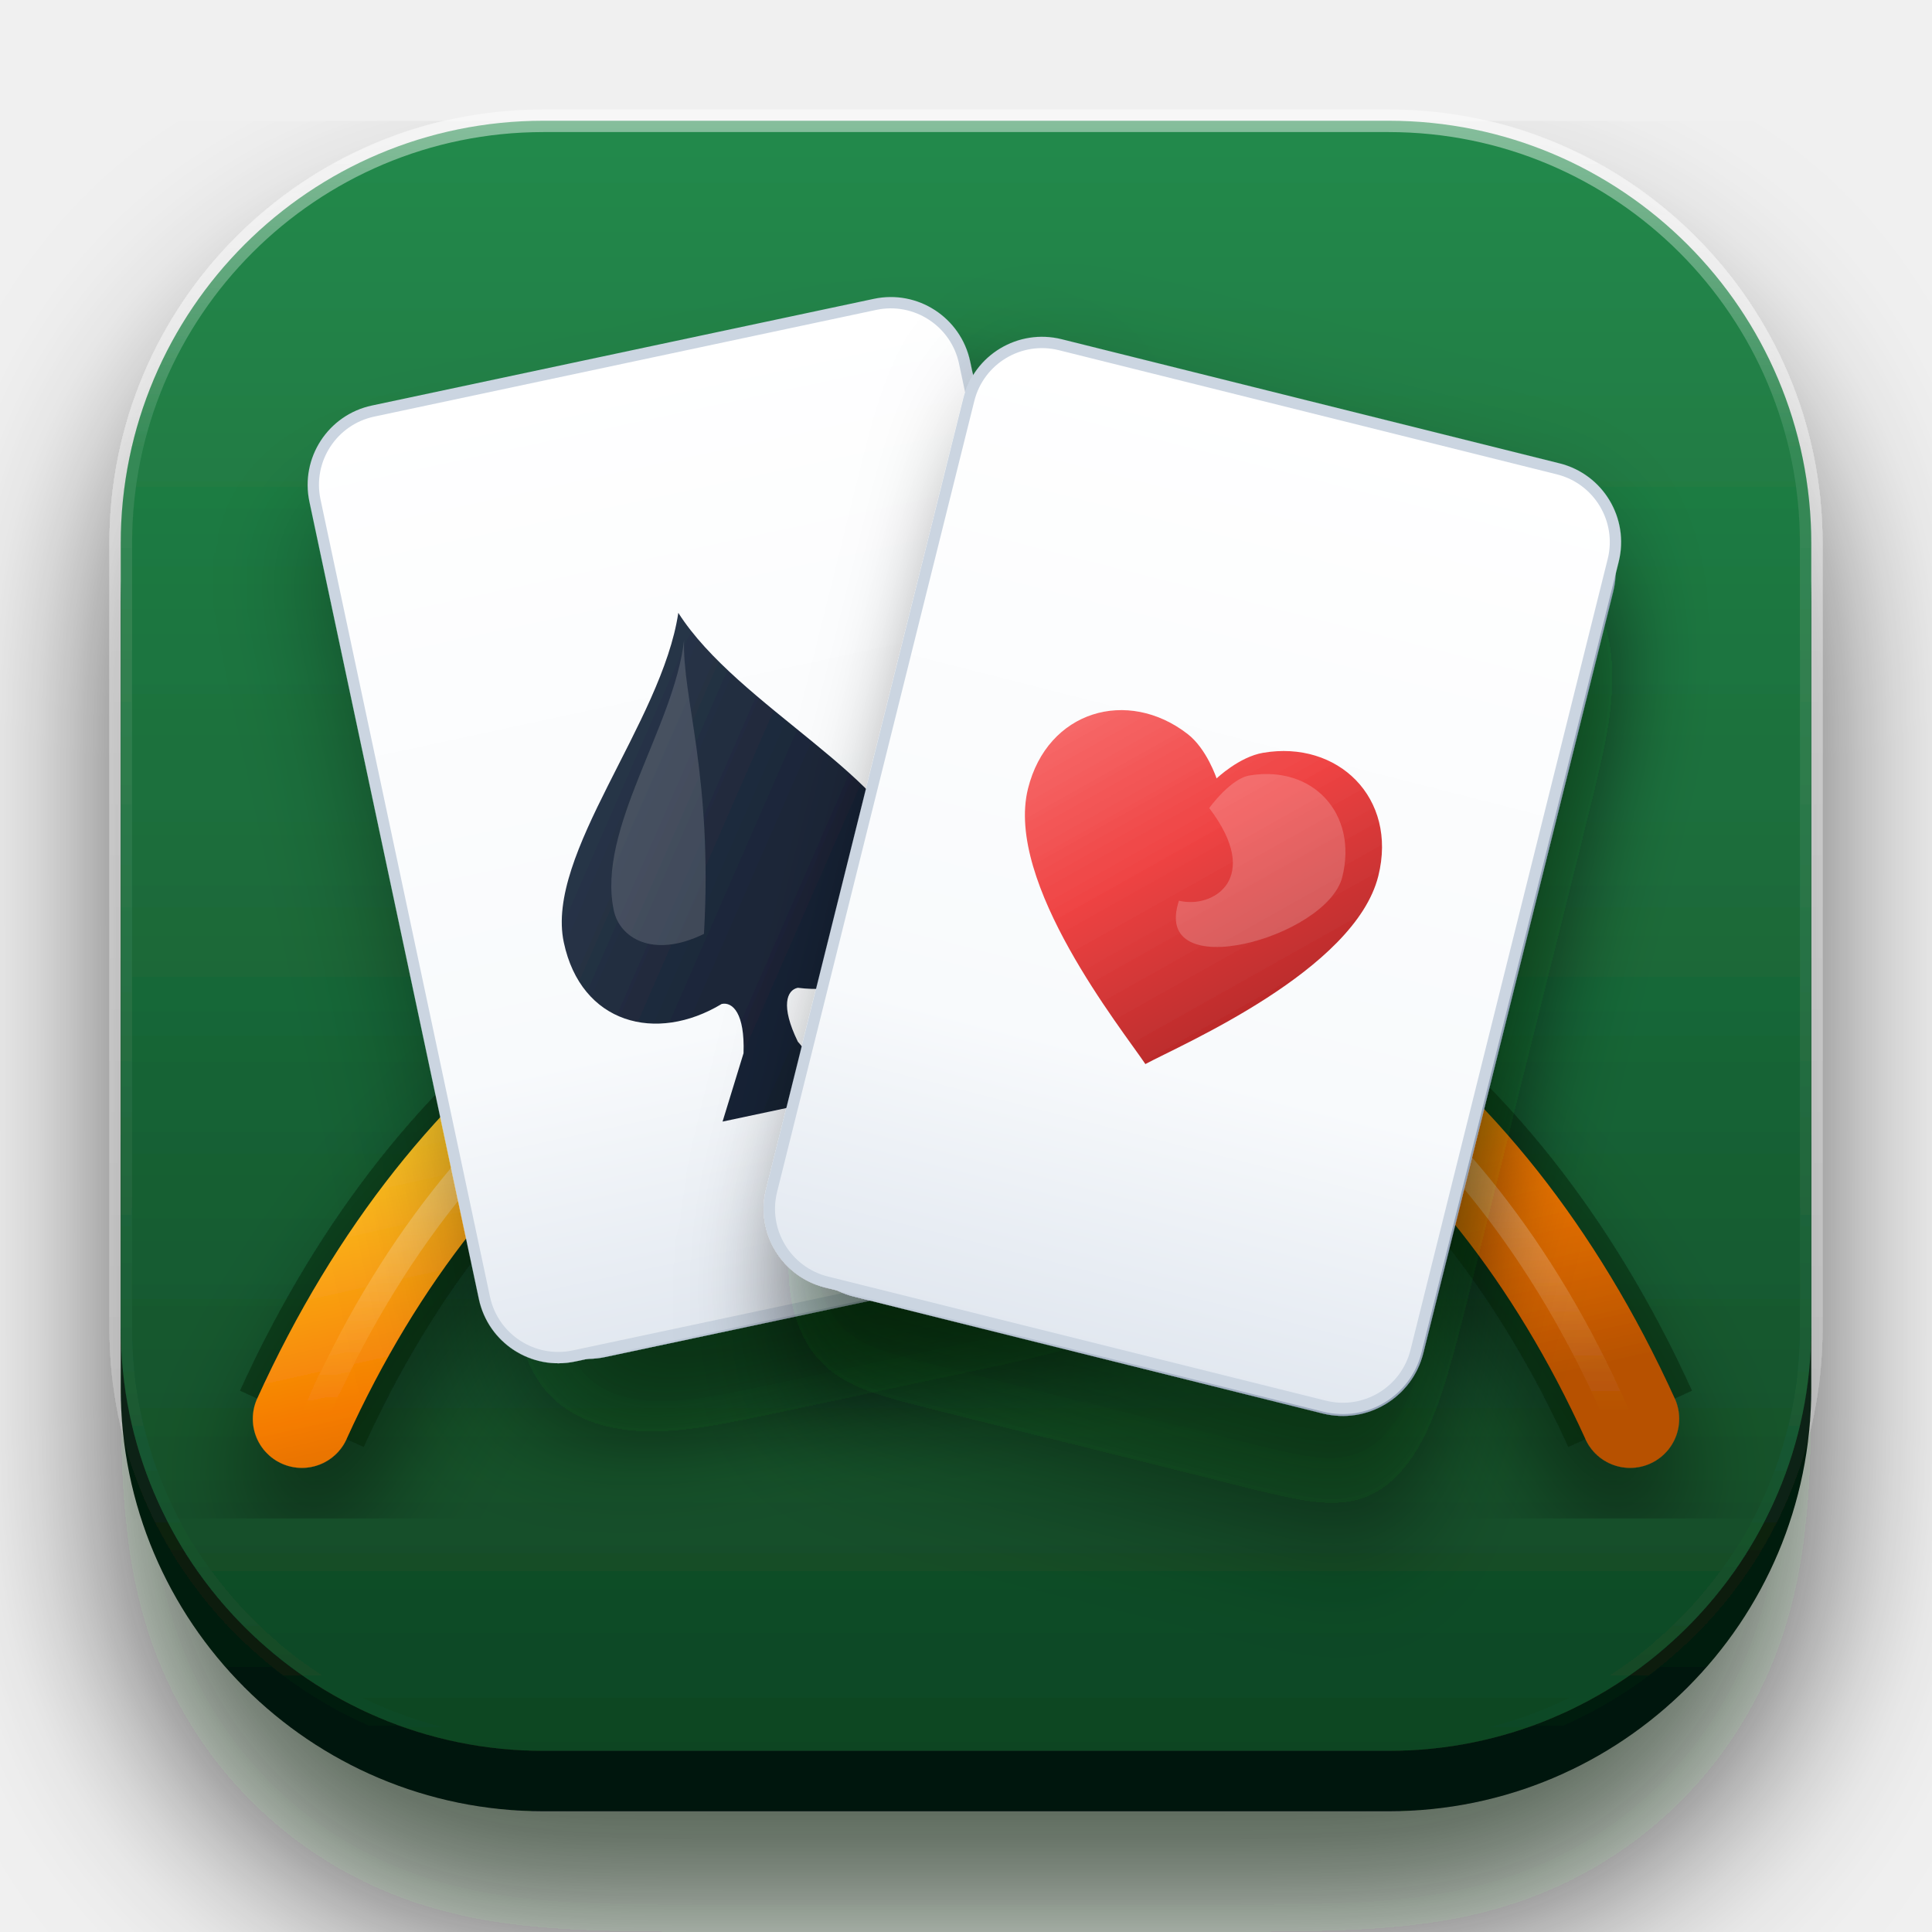
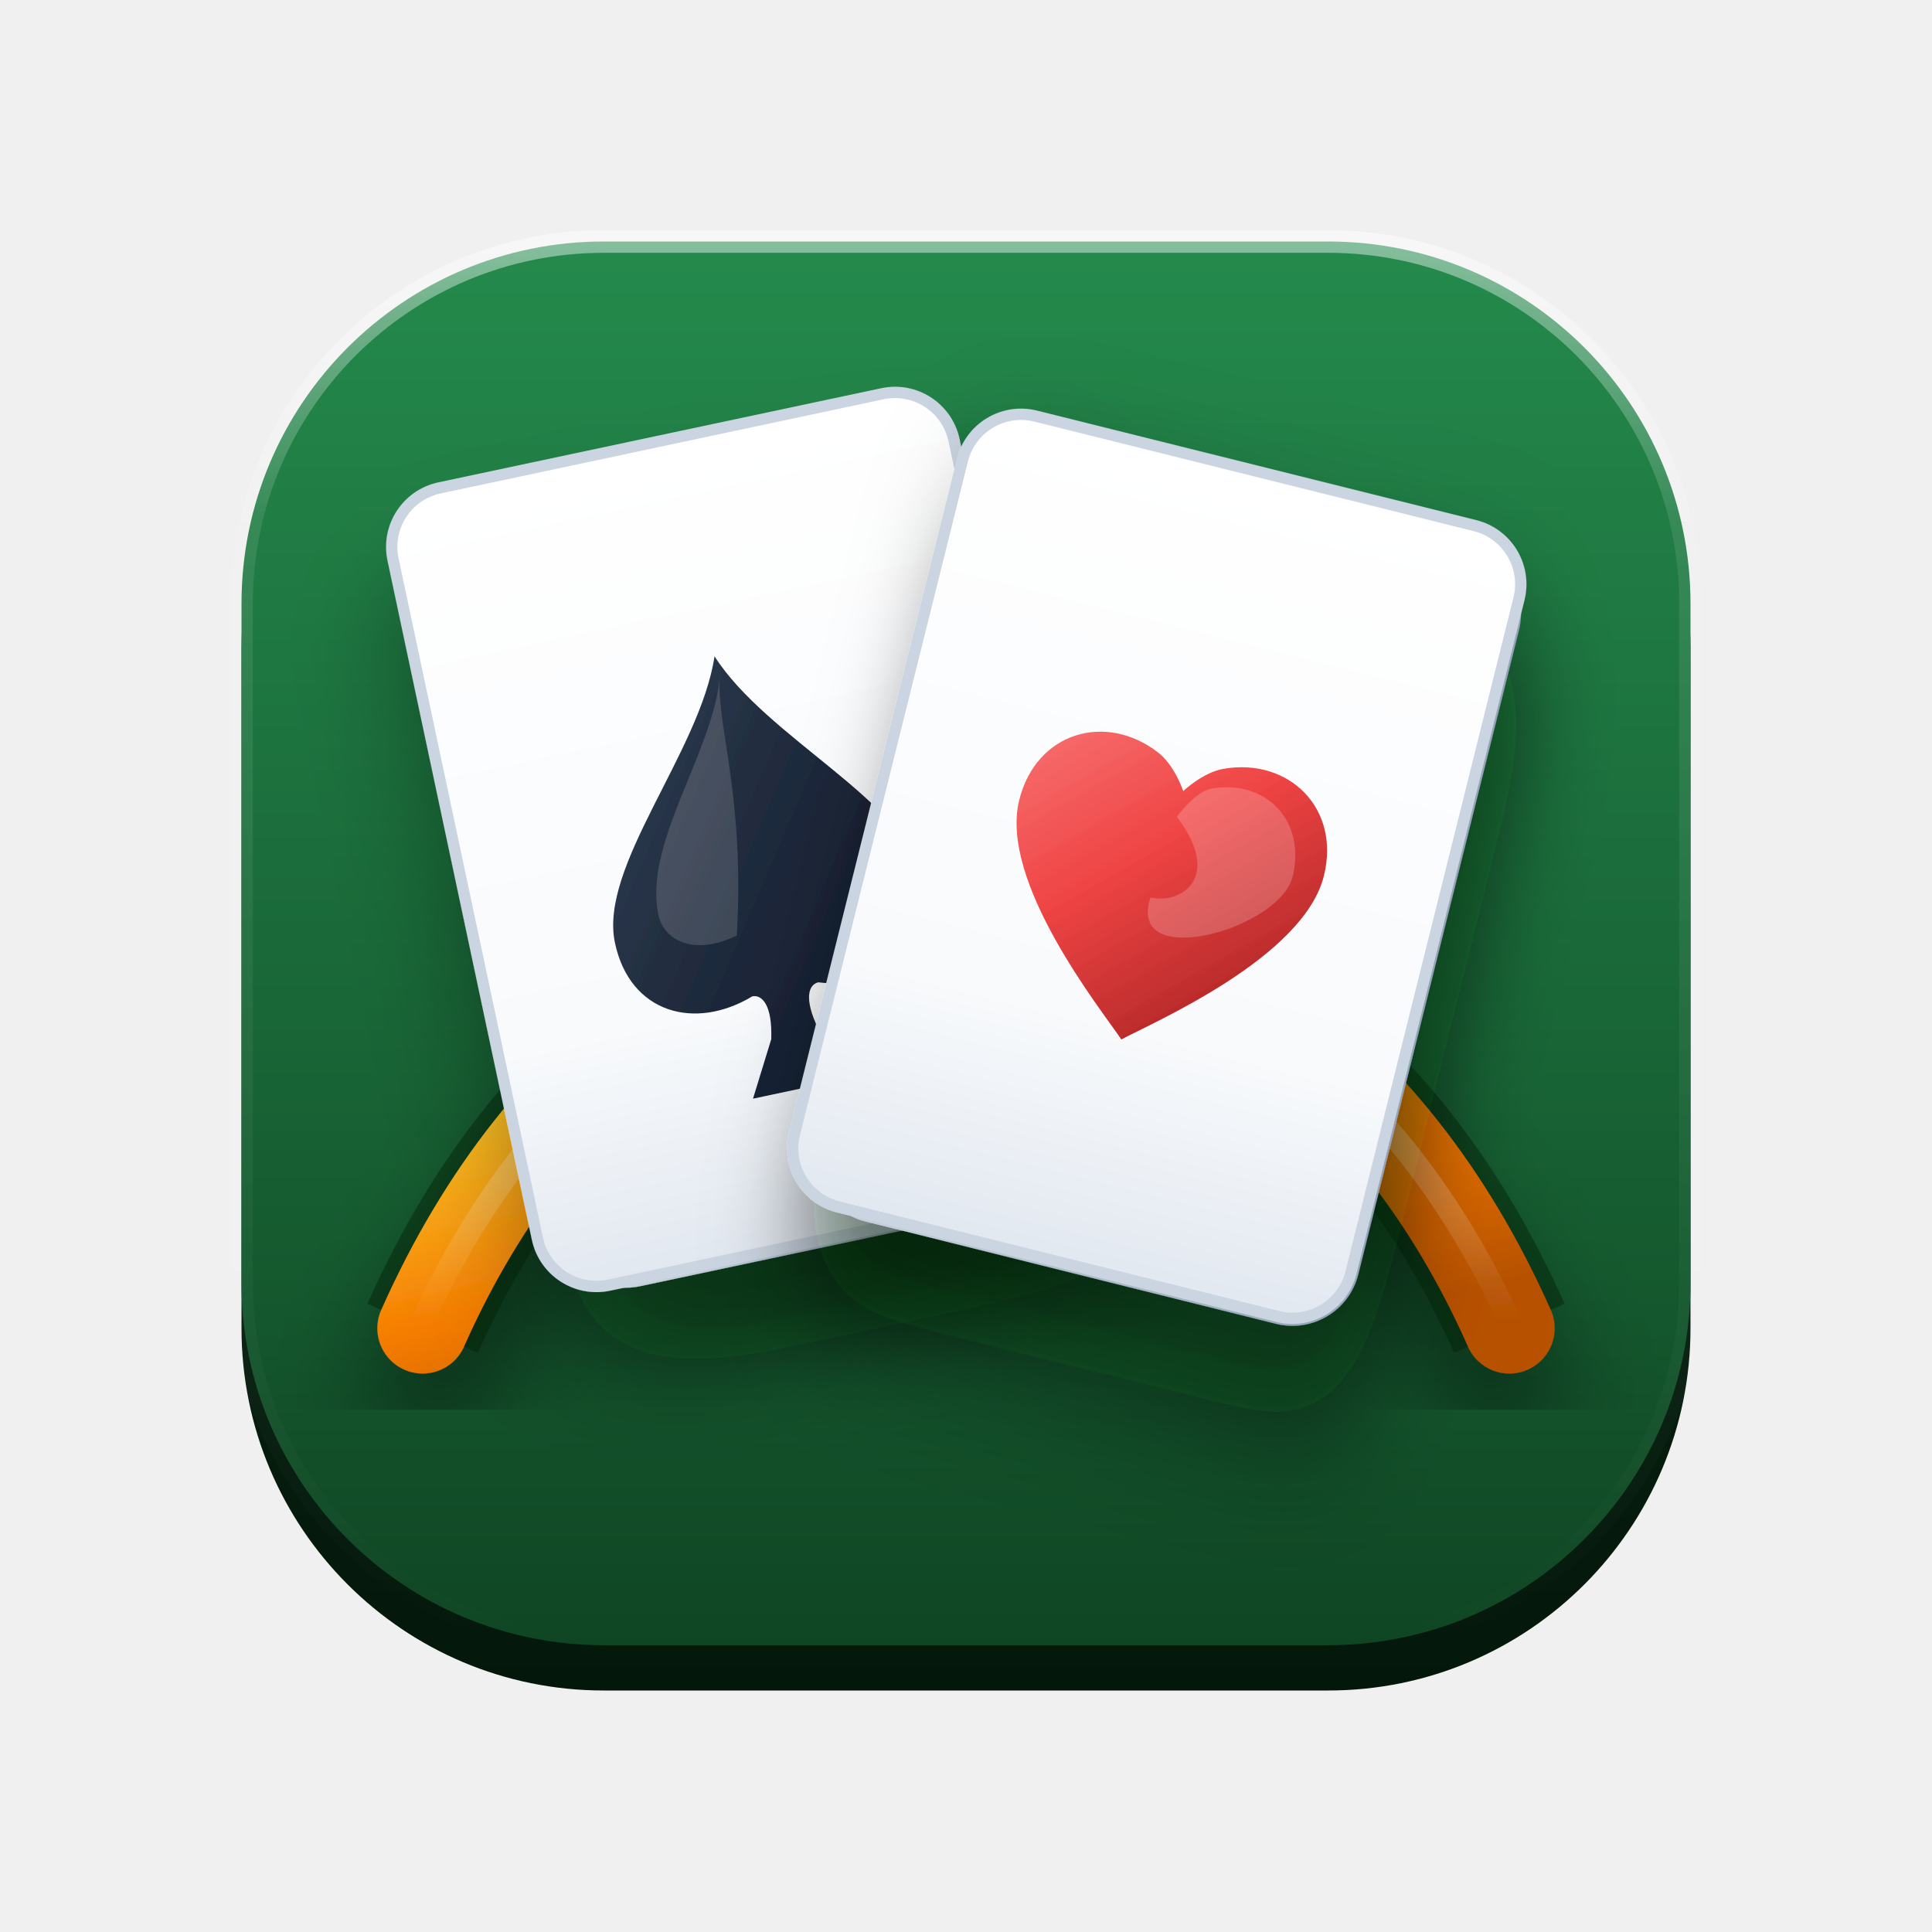
<svg xmlns="http://www.w3.org/2000/svg" width="128" height="128" viewBox="0 0 128 128" version="1.1">
  <defs>
    <linearGradient id="tileSurface" x1="0%" y1="0%" x2="0%" y2="100%">
      <stop offset="0%" stop-color="#248a4c" />
      <stop offset="60%" stop-color="#186335" />
      <stop offset="100%" stop-color="#0f4523" />
    </linearGradient>
    <linearGradient id="tileBevel" x1="0%" y1="0%" x2="0%" y2="100%">
      <stop offset="0%" stop-color="#0b3319" />
      <stop offset="100%" stop-color="#04170b" />
    </linearGradient>
    <linearGradient id="topHighlightRim" x1="0%" y1="0%" x2="0%" y2="100%">
      <stop offset="0%" stop-color="#ffffff" stop-opacity="0.45" />
      <stop offset="20%" stop-color="#ffffff" stop-opacity="0.10" />
      <stop offset="100%" stop-color="#ffffff" stop-opacity="0.0" />
    </linearGradient>
    <linearGradient id="gold3D" x1="20%" y1="0%" x2="80%" y2="100%">
      <stop offset="0%" stop-color="#fff3b0" />
      <stop offset="25%" stop-color="#ffca28" />
      <stop offset="65%" stop-color="#f57c00" />
      <stop offset="100%" stop-color="#b75100" />
    </linearGradient>
    <linearGradient id="goldSpecular" x1="0%" y1="0%" x2="0%" y2="100%">
      <stop offset="0%" stop-color="#ffffff" stop-opacity="0.6" />
      <stop offset="100%" stop-color="#ffffff" stop-opacity="0.0" />
    </linearGradient>
    <linearGradient id="cardFront" x1="0%" y1="0%" x2="0%" y2="100%">
      <stop offset="0%" stop-color="#ffffff" />
      <stop offset="70%" stop-color="#f8fafc" />
      <stop offset="100%" stop-color="#e2e8f0" />
    </linearGradient>
    <linearGradient id="cardThickness" x1="0%" y1="0%" x2="100%" y2="0%">
      <stop offset="0%" stop-color="#cbd5e1" />
      <stop offset="100%" stop-color="#94a3b8" />
    </linearGradient>
    <linearGradient id="spadeGrad" x1="0%" y1="0%" x2="100%" y2="100%">
      <stop offset="0%" stop-color="#334155" />
      <stop offset="50%" stop-color="#1e293b" />
      <stop offset="100%" stop-color="#0f172a" />
    </linearGradient>
    <linearGradient id="heartGrad" x1="0%" y1="0%" x2="100%" y2="100%">
      <stop offset="0%" stop-color="#f87171" />
      <stop offset="40%" stop-color="#ef4444" />
      <stop offset="100%" stop-color="#991b1b" />
    </linearGradient>
-     <filter id="tileAmbientShadow" x="-20%" y="-20%" width="140%" height="140%">
-       <feDropShadow dx="0" dy="8" stdDeviation="6" flood-color="#020b05" flood-opacity="0.65" />
-     </filter>
    <filter id="cardShadow3D" x="-30%" y="-30%" width="160%" height="160%">
      <feDropShadow dx="2" dy="6" stdDeviation="4" flood-color="#031207" flood-opacity="0.55" />
    </filter>
    <filter id="archShadow3D" x="-20%" y="-20%" width="140%" height="140%">
      <feDropShadow dx="0" dy="5" stdDeviation="3.5" flood-color="#000000" flood-opacity="0.5" />
    </filter>
    <g id="spade3D">
      <path d="M 0,-16 C -2.8,-8.5 -13,-1 -13,5.5 C -13,11.5 -8,14 -2.8,12.2 C -2,12.2 -1.3,13.2 -2,16 L -4.5,20.5 L 4.5,20.5 L 2,16 C 1.3,13.2 2,12.2 2.8,12.2 C 8,14 13,11.5 13,5.5 C 13,-1 2.8,-8.5 0,-16 Z" fill="url(#spadeGrad)" />
      <path d="M 0,-14 C -2,-8 -9,-2 -9,4 C -9,6 -7,8 -3,7 C 0,-4 -1,-10 0,-14 Z" fill="#ffffff" opacity="0.15" />
    </g>
    <g id="heart3D">
      <path d="M 0,14 C -2.2,12 -13,3.8 -13,-3.2 C -13,-9 -7.8,-12 -2.8,-9.8 C -1.2,-9.1 0,-7.2 0,-7.2 C 0,-7.2 1.2,-9.1 2.8,-9.8 C 7.8,-12 13,-9 13,-3.2 C 13,3.8 2.2,12 0,14 Z" fill="url(#heartGrad)" />
      <path d="M 0,-5 C 0,-5 1,-7.5 2.3,-8 C 6.5,-9.8 10.5,-7.2 10.5,-2.5 C 10.5,2 -1,8.5 -0.5,2 C 2,2 5,-1 0,-5 Z" fill="#ffffff" opacity="0.2" />
    </g>
+     <clipPath id="tileClip">
+       <rect x="16" y="16" width="96" height="96" rx="24" ry="24" />
+     </clipPath>
  </defs>
-   <g filter="url(#tileAmbientShadow)">
-     <rect x="8" y="12" width="112" height="108" rx="28" ry="28" fill="url(#tileBevel)" />
-     <rect x="8" y="8" width="112" height="108" rx="28" ry="28" fill="url(#tileSurface)" />
-     <rect x="8" y="8" width="112" height="108" rx="28" ry="28" fill="none" stroke="url(#topHighlightRim)" stroke-width="1.5" />
+   <g>
+     <rect x="16" y="19" width="96" height="93" rx="24" ry="24" fill="url(#tileBevel)" />
+     <rect x="16" y="16" width="96" height="93" rx="24" ry="24" fill="url(#tileSurface)" />
+     <rect x="16" y="16" width="96" height="93" rx="24" ry="24" fill="none" stroke="url(#topHighlightRim)" stroke-width="1.5" />
  </g>
-   <g filter="url(#archShadow3D)">
-     <path d="M 20 94 C 40 50, 88 50, 108 94" fill="none" stroke="#04150a" stroke-width="9" opacity="0.4" />
-     <path d="M 20 94 C 40 50, 88 50, 108 94" fill="none" stroke="url(#gold3D)" stroke-width="6.5" stroke-linecap="round" />
-     <path d="M 21 93.5 C 40 50.5, 88 50.5, 107 93.5" fill="none" stroke="url(#goldSpecular)" stroke-width="1.75" stroke-linecap="round" />
-     <path d="M 16 94 L 112 94" stroke="url(#gold3D)" stroke-width="3.5" stroke-linecap="round" />
-   </g>
-   <g transform="translate(48, 55) rotate(-12)" filter="url(#cardShadow3D)">
-     <rect x="-20.5" y="-30.5" width="43" height="63" rx="5.5" fill="url(#cardThickness)" />
-     <rect x="-22" y="-32" width="44" height="64" rx="5" fill="url(#cardFront)" stroke="#cbd5e1" stroke-width="0.75" />
-     <use href="#spade3D" transform="scale(0.92)" />
-   </g>
-   <g transform="translate(79, 58) rotate(14)" filter="url(#cardShadow3D)">
-     <rect x="-20.5" y="-30.5" width="43" height="63" rx="5.5" fill="url(#cardThickness)" />
-     <rect x="-22" y="-32" width="44" height="64" rx="5" fill="url(#cardFront)" stroke="#cbd5e1" stroke-width="0.75" />
-     <use href="#heart3D" transform="scale(0.92)" />
+   <g clip-path="url(#tileClip)">
+     <g filter="url(#archShadow3D)">
+       <path d="M 28 88 C 44 52, 84 52, 100 88" fill="none" stroke="#04150a" stroke-width="8" opacity="0.4" />
+       <path d="M 28 88 C 44 52, 84 52, 100 88" fill="none" stroke="url(#gold3D)" stroke-width="6" stroke-linecap="round" />
+       <path d="M 28 87.5 C 44 52.5, 84 52.5, 100 87.5" fill="none" stroke="url(#goldSpecular)" stroke-width="1.5" stroke-linecap="round" />
+       <path d="M 28 88 L 100 88" stroke="url(#gold3D)" stroke-width="3.5" stroke-linecap="round" />
+     </g>
+     <g transform="translate(50, 56) rotate(-12)" filter="url(#cardShadow3D)">
+       <rect x="-18" y="-26" width="37" height="53" rx="4.5" fill="url(#cardThickness)" />
+       <rect x="-19.5" y="-27.5" width="38" height="54" rx="4" fill="url(#cardFront)" stroke="#cbd5e1" stroke-width="0.75" />
+       <use href="#spade3D" transform="scale(0.8)" />
+     </g>
+     <g transform="translate(77, 58) rotate(14)" filter="url(#cardShadow3D)">
+       <rect x="-18" y="-26" width="37" height="53" rx="4.5" fill="url(#cardThickness)" />
+       <rect x="-19.5" y="-27.5" width="38" height="54" rx="4" fill="url(#cardFront)" stroke="#cbd5e1" stroke-width="0.75" />
+       <use href="#heart3D" transform="scale(0.8)" />
+     </g>
  </g>
</svg>
